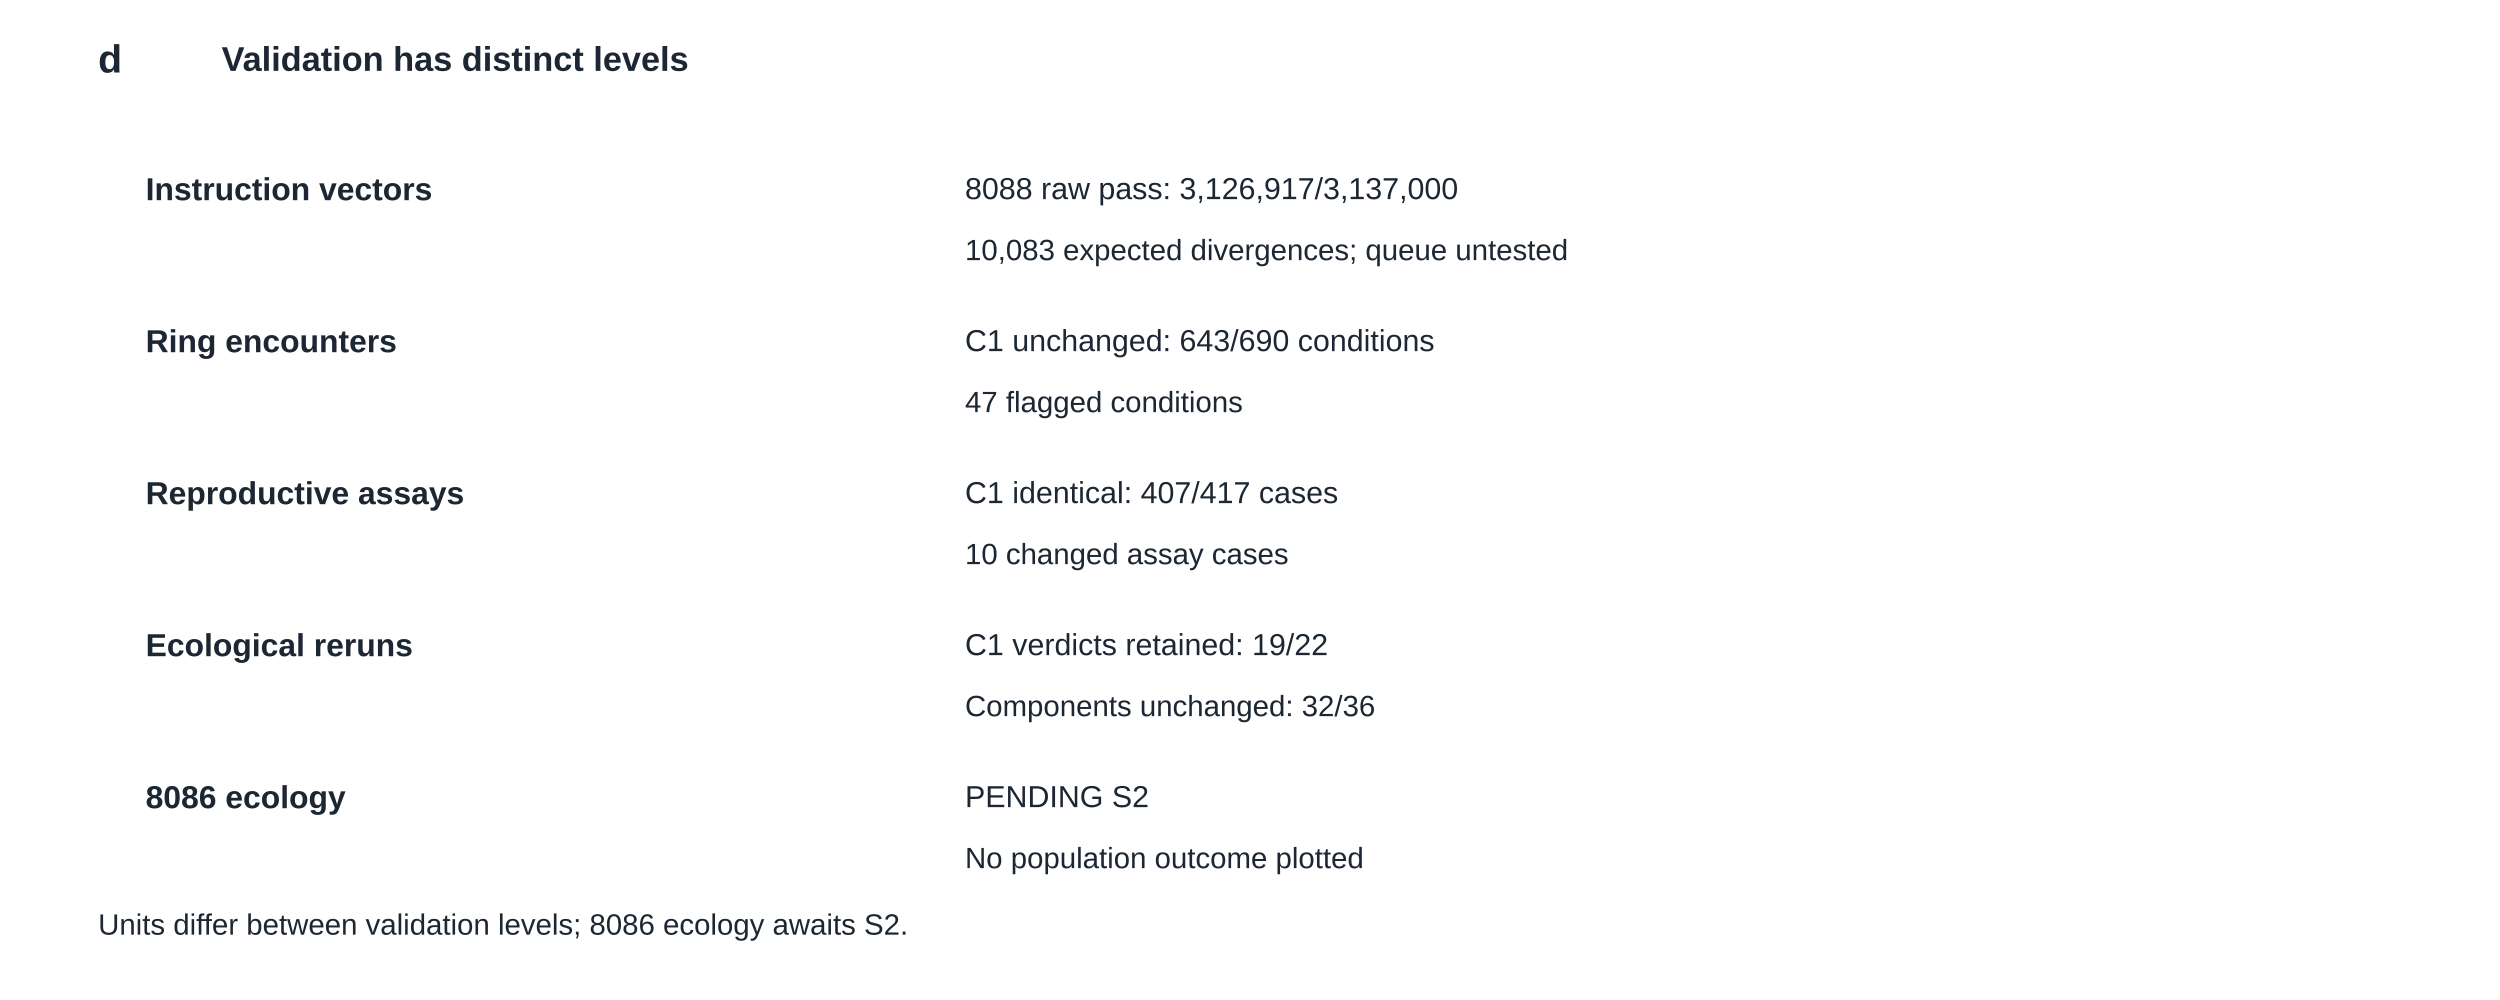
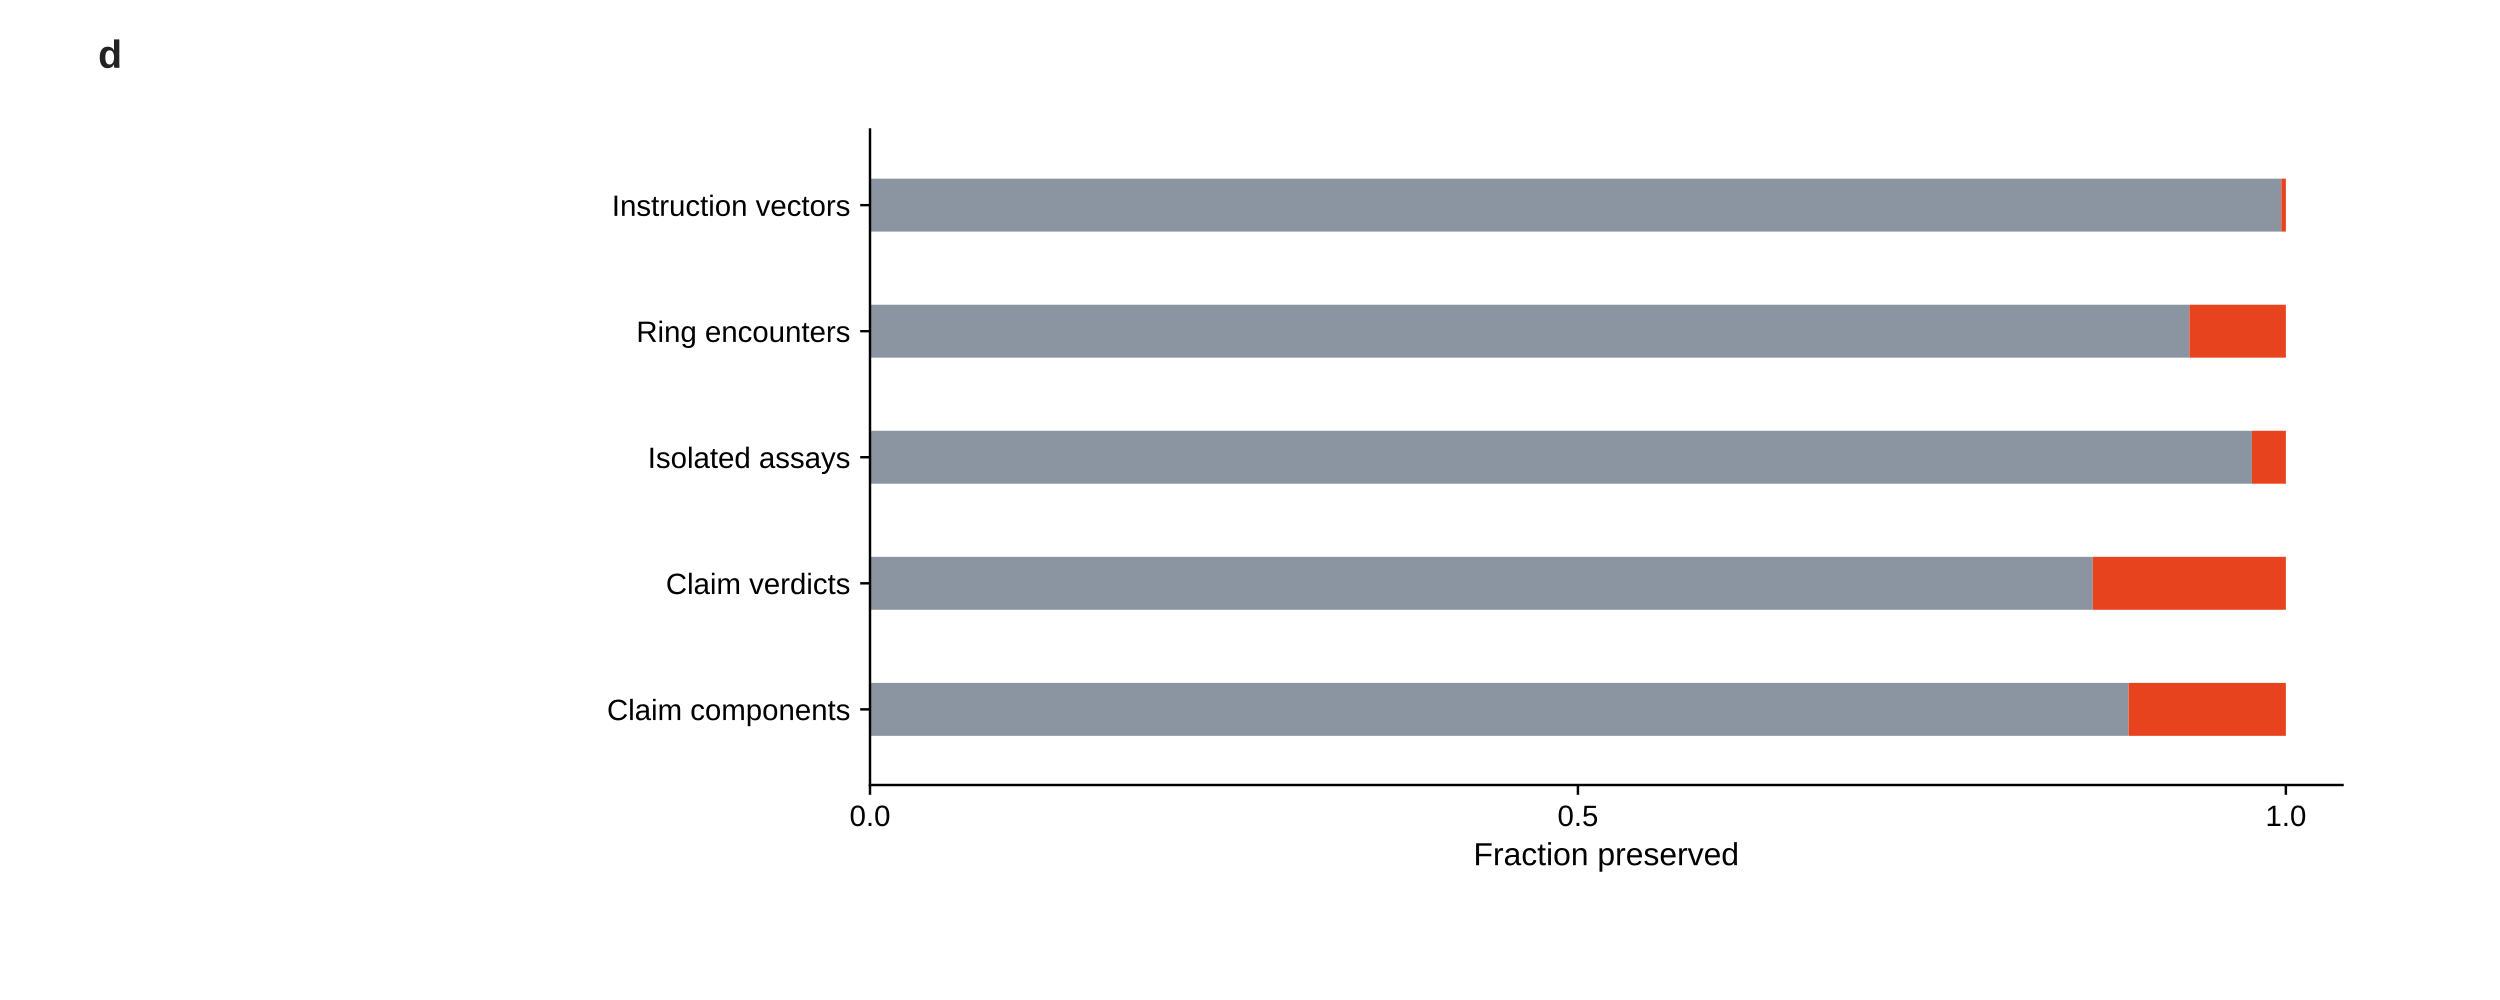
- <svg xmlns="http://www.w3.org/2000/svg" width="510.236pt" height="204.094pt" viewBox="0 0 510.236 204.094" version="1.1">
+ <svg xmlns="http://www.w3.org/2000/svg" xmlns:xlink="http://www.w3.org/1999/xlink" width="510.236pt" height="204.094pt" viewBox="0 0 510.236 204.094" version="1.1">
  <defs>
    <style type="text/css">*{stroke-linejoin: round; stroke-linecap: butt}</style>
  </defs>
  <g id="figure_1">
    <g id="patch_1">
      <path d="M 0 204.094 L 510.236 204.094 L 510.236 0 L 0 0 z " style="fill: #ffffff" />
    </g>
    <g id="axes_1">
      <g id="text_1">
-         <text style="font-weight: 700; font-size: 8px; font-family: 'Arial', 'Liberation Sans', 'DejaVu Sans', sans-serif; text-anchor: start; fill: #1c2733" x="20.027" y="14.804" transform="rotate(-0 20.02677 14.80438)">d</text>
+         <text style="font-weight: 700; font-size: 8px; font-family: 'Arial', 'Liberation Sans', 'DejaVu Sans', sans-serif; text-anchor: start; fill: #222222" x="20.027" y="13.835" transform="rotate(-0 20.02677 13.83493)">d</text>
      </g>
-       <g id="text_2">
-         <text style="font-weight: 700; font-size: 7px; font-family: 'Arial', 'Liberation Sans', 'DejaVu Sans', sans-serif; text-anchor: start; fill: #1c2733" x="45.232" y="14.464" transform="rotate(-0 45.23244 14.46413)">Validation has distinct levels</text>
+     </g>
+     <g id="axes_2">
+       <g id="patch_2">
+         <path d="M 177.562 160.214 L 478.091 160.214 L 478.091 26.43 L 177.562 26.43 z " style="fill: #ffffff" />
      </g>
-       <g id="text_3">
-         <text style="font-weight: 700; font-size: 6.5px; font-family: 'Arial', 'Liberation Sans', 'DejaVu Sans', sans-serif; text-anchor: start; fill: #1c2733" x="29.721" y="40.857" transform="rotate(-0 29.72126 40.8569)">Instruction vectors</text>
+       <g id="patch_3">
+         <path d="M 177.562 36.464 L 465.604 36.464 L 465.604 47.27 L 177.562 47.27 z " clip-path="url(#pbe2c4436fe)" style="fill: #8a95a1" />
      </g>
-       <g id="text_4">
-         <text style="font-size: 6.2px; font-family: 'Arial', 'Liberation Sans', 'DejaVu Sans', sans-serif; text-anchor: start; fill: #1c2733" x="196.951" y="40.638" transform="rotate(-0 196.9512 40.63849)">8088 raw pass: 3,126,917/3,137,000</text>
+       <g id="patch_4">
+         <path d="M 177.562 62.192 L 446.849 62.192 L 446.849 72.997 L 177.562 72.997 z " clip-path="url(#pbe2c4436fe)" style="fill: #8a95a1" />
      </g>
-       <g id="text_5">
-         <text style="font-size: 6px; font-family: 'Arial', 'Liberation Sans', 'DejaVu Sans', sans-serif; text-anchor: start; fill: #1c2733" x="196.951" y="53.096" transform="rotate(-0 196.9512 53.09572)">10,083 expected divergences; queue untested</text>
+       <g id="patch_5">
+         <path d="M 177.562 87.919 L 459.603 87.919 L 459.603 98.725 L 177.562 98.725 z " clip-path="url(#pbe2c4436fe)" style="fill: #8a95a1" />
      </g>
-       <g id="text_6">
-         <text style="font-weight: 700; font-size: 6.5px; font-family: 'Arial', 'Liberation Sans', 'DejaVu Sans', sans-serif; text-anchor: start; fill: #1c2733" x="29.721" y="71.879" transform="rotate(-0 29.72126 71.87926)">Ring encounters</text>
+       <g id="patch_6">
+         <path d="M 177.562 113.647 L 427.127 113.647 L 427.127 124.453 L 177.562 124.453 z " clip-path="url(#pbe2c4436fe)" style="fill: #8a95a1" />
      </g>
-       <g id="text_7">
-         <text style="font-size: 6.2px; font-family: 'Arial', 'Liberation Sans', 'DejaVu Sans', sans-serif; text-anchor: start; fill: #1c2733" x="196.951" y="71.661" transform="rotate(-0 196.9512 71.66086)">C1 unchanged: 643/690 conditions</text>
+       <g id="patch_7">
+         <path d="M 177.562 139.375 L 434.425 139.375 L 434.425 150.18 L 177.562 150.18 z " clip-path="url(#pbe2c4436fe)" style="fill: #8a95a1" />
      </g>
-       <g id="text_8">
-         <text style="font-size: 6px; font-family: 'Arial', 'Liberation Sans', 'DejaVu Sans', sans-serif; text-anchor: start; fill: #1c2733" x="196.951" y="84.118" transform="rotate(-0 196.9512 84.11808)">47 flagged conditions</text>
+       <g id="patch_8">
+         <path d="M 465.604 36.464 L 466.533 36.464 L 466.533 47.27 L 465.604 47.27 z " clip-path="url(#pbe2c4436fe)" style="fill: #e8431f" />
      </g>
-       <g id="text_9">
-         <text style="font-weight: 700; font-size: 6.5px; font-family: 'Arial', 'Liberation Sans', 'DejaVu Sans', sans-serif; text-anchor: start; fill: #1c2733" x="29.721" y="102.902" transform="rotate(-0 29.72126 102.9016)">Reproductive assays</text>
+       <g id="patch_9">
+         <path d="M 446.849 62.192 L 466.533 62.192 L 466.533 72.997 L 446.849 72.997 z " clip-path="url(#pbe2c4436fe)" style="fill: #e8431f" />
      </g>
-       <g id="text_10">
-         <text style="font-size: 6.2px; font-family: 'Arial', 'Liberation Sans', 'DejaVu Sans', sans-serif; text-anchor: start; fill: #1c2733" x="196.951" y="102.683" transform="rotate(-0 196.9512 102.6832)">C1 identical: 407/417 cases</text>
+       <g id="patch_10">
+         <path d="M 459.603 87.919 L 466.533 87.919 L 466.533 98.725 L 459.603 98.725 z " clip-path="url(#pbe2c4436fe)" style="fill: #e8431f" />
      </g>
-       <g id="text_11">
-         <text style="font-size: 6px; font-family: 'Arial', 'Liberation Sans', 'DejaVu Sans', sans-serif; text-anchor: start; fill: #1c2733" x="196.951" y="115.14" transform="rotate(-0 196.9512 115.1404)">10 changed assay cases</text>
+       <g id="patch_11">
+         <path d="M 427.127 113.647 L 466.533 113.647 L 466.533 124.453 L 427.127 124.453 z " clip-path="url(#pbe2c4436fe)" style="fill: #e8431f" />
      </g>
-       <g id="text_12">
-         <text style="font-weight: 700; font-size: 6.5px; font-family: 'Arial', 'Liberation Sans', 'DejaVu Sans', sans-serif; text-anchor: start; fill: #1c2733" x="29.721" y="133.924" transform="rotate(-0 29.72126 133.924)">Ecological reruns</text>
+       <g id="patch_12">
+         <path d="M 434.425 139.375 L 466.533 139.375 L 466.533 150.18 L 434.425 150.18 z " clip-path="url(#pbe2c4436fe)" style="fill: #e8431f" />
      </g>
-       <g id="text_13">
-         <text style="font-size: 6.2px; font-family: 'Arial', 'Liberation Sans', 'DejaVu Sans', sans-serif; text-anchor: start; fill: #1c2733" x="196.951" y="133.706" transform="rotate(-0 196.9512 133.7056)">C1 verdicts retained: 19/22</text>
+       <g id="matplotlib.axis_1">
+         <g id="xtick_1">
+           <g id="line2d_1">
+             <defs>
+               <path id="me1000ee509" d="M 0 0 L 0 2 " style="stroke: #000000; stroke-width: 0.5" />
+             </defs>
+             <g>
+               <use xlink:href="#me1000ee509" x="177.562" y="160.214" style="stroke: #000000; stroke-width: 0.5" />
+             </g>
+           </g>
+           <g id="text_2">
+             <text style="font-size: 6px; font-family: 'Arial', 'Liberation Sans', 'DejaVu Sans', sans-serif; text-anchor: middle" x="177.562" y="168.582" transform="rotate(-0 177.5622 168.5823)">0.0</text>
+           </g>
+         </g>
+         <g id="xtick_2">
+           <g id="line2d_2">
+             <g>
+               <use xlink:href="#me1000ee509" x="322.047" y="160.214" style="stroke: #000000; stroke-width: 0.5" />
+             </g>
+           </g>
+           <g id="text_3">
+             <text style="font-size: 6px; font-family: 'Arial', 'Liberation Sans', 'DejaVu Sans', sans-serif; text-anchor: middle" x="322.047" y="168.582" transform="rotate(-0 322.0474 168.5823)">0.5</text>
+           </g>
+         </g>
+         <g id="xtick_3">
+           <g id="line2d_3">
+             <g>
+               <use xlink:href="#me1000ee509" x="466.533" y="160.214" style="stroke: #000000; stroke-width: 0.5" />
+             </g>
+           </g>
+           <g id="text_4">
+             <text style="font-size: 6px; font-family: 'Arial', 'Liberation Sans', 'DejaVu Sans', sans-serif; text-anchor: middle" x="466.533" y="168.582" transform="rotate(-0 466.5325 168.5823)">1.0</text>
+           </g>
+         </g>
+         <g id="text_5">
+           <text style="font-size: 6.5px; font-family: 'Arial', 'Liberation Sans', 'DejaVu Sans', sans-serif; text-anchor: middle" x="327.827" y="176.577" transform="rotate(-0 327.8268 176.5772)">Fraction preserved</text>
+         </g>
      </g>
-       <g id="text_14">
-         <text style="font-size: 6px; font-family: 'Arial', 'Liberation Sans', 'DejaVu Sans', sans-serif; text-anchor: start; fill: #1c2733" x="196.951" y="146.163" transform="rotate(-0 196.9512 146.1628)">Components unchanged: 32/36</text>
+       <g id="matplotlib.axis_2">
+         <g id="ytick_1">
+           <g id="line2d_4">
+             <defs>
+               <path id="m516c5ef942" d="M 0 0 L -2 0 " style="stroke: #000000; stroke-width: 0.5" />
+             </defs>
+             <g>
+               <use xlink:href="#m516c5ef942" x="177.562" y="41.867" style="stroke: #000000; stroke-width: 0.5" />
+             </g>
+           </g>
+           <g id="text_6">
+             <text style="font-size: 6px; font-family: 'Arial', 'Liberation Sans', 'DejaVu Sans', sans-serif; text-anchor: end" x="173.562" y="44.051" transform="rotate(-0 173.5622 44.05093)">Instruction vectors</text>
+           </g>
+         </g>
+         <g id="ytick_2">
+           <g id="line2d_5">
+             <g>
+               <use xlink:href="#m516c5ef942" x="177.562" y="67.595" style="stroke: #000000; stroke-width: 0.5" />
+             </g>
+           </g>
+           <g id="text_7">
+             <text style="font-size: 6px; font-family: 'Arial', 'Liberation Sans', 'DejaVu Sans', sans-serif; text-anchor: end" x="173.562" y="69.779" transform="rotate(-0 173.5622 69.77861)">Ring encounters</text>
+           </g>
+         </g>
+         <g id="ytick_3">
+           <g id="line2d_6">
+             <g>
+               <use xlink:href="#m516c5ef942" x="177.562" y="93.322" style="stroke: #000000; stroke-width: 0.5" />
+             </g>
+           </g>
+           <g id="text_8">
+             <text style="font-size: 6px; font-family: 'Arial', 'Liberation Sans', 'DejaVu Sans', sans-serif; text-anchor: end" x="173.562" y="95.506" transform="rotate(-0 173.5622 95.50629)">Isolated assays</text>
+           </g>
+         </g>
+         <g id="ytick_4">
+           <g id="line2d_7">
+             <g>
+               <use xlink:href="#m516c5ef942" x="177.562" y="119.05" style="stroke: #000000; stroke-width: 0.5" />
+             </g>
+           </g>
+           <g id="text_9">
+             <text style="font-size: 6px; font-family: 'Arial', 'Liberation Sans', 'DejaVu Sans', sans-serif; text-anchor: end" x="173.562" y="121.234" transform="rotate(-0 173.5622 121.234)">Claim verdicts</text>
+           </g>
+         </g>
+         <g id="ytick_5">
+           <g id="line2d_8">
+             <g>
+               <use xlink:href="#m516c5ef942" x="177.562" y="144.778" style="stroke: #000000; stroke-width: 0.5" />
+             </g>
+           </g>
+           <g id="text_10">
+             <text style="font-size: 6px; font-family: 'Arial', 'Liberation Sans', 'DejaVu Sans', sans-serif; text-anchor: end" x="173.562" y="146.962" transform="rotate(-0 173.5622 146.9616)">Claim components</text>
+           </g>
+         </g>
      </g>
-       <g id="text_15">
-         <text style="font-weight: 700; font-size: 6.5px; font-family: 'Arial', 'Liberation Sans', 'DejaVu Sans', sans-serif; text-anchor: start; fill: #1c2733" x="29.721" y="164.946" transform="rotate(-0 29.72126 164.9464)">8086 ecology</text>
+       <g id="patch_13">
+         <path d="M 177.562 160.214 L 177.562 26.43 " style="fill: none; stroke: #000000; stroke-width: 0.5; stroke-linejoin: miter; stroke-linecap: square" />
      </g>
-       <g id="text_16">
-         <text style="font-size: 6.2px; font-family: 'Arial', 'Liberation Sans', 'DejaVu Sans', sans-serif; text-anchor: start; fill: #1c2733" x="196.951" y="164.728" transform="rotate(-0 196.9512 164.7279)">PENDING S2</text>
-       </g>
-       <g id="text_17">
-         <text style="font-size: 6px; font-family: 'Arial', 'Liberation Sans', 'DejaVu Sans', sans-serif; text-anchor: start; fill: #1c2733" x="196.951" y="177.185" transform="rotate(-0 196.9512 177.1852)">No population outcome plotted</text>
-       </g>
-       <g id="text_18">
-         <text style="font-size: 6px; font-family: 'Arial', 'Liberation Sans', 'DejaVu Sans', sans-serif; text-anchor: start; fill: #1c2733" x="20.027" y="190.757" transform="rotate(-0 20.02677 190.7575)">Units differ between validation levels; 8086 ecology awaits S2.</text>
+       <g id="patch_14">
+         <path d="M 177.562 160.214 L 478.091 160.214 " style="fill: none; stroke: #000000; stroke-width: 0.5; stroke-linejoin: miter; stroke-linecap: square" />
      </g>
    </g>
  </g>
+   <defs>
+     <clipPath id="pbe2c4436fe">
+       <rect x="177.562" y="26.43" width="300.529" height="133.784" />
+     </clipPath>
+   </defs>
</svg>
